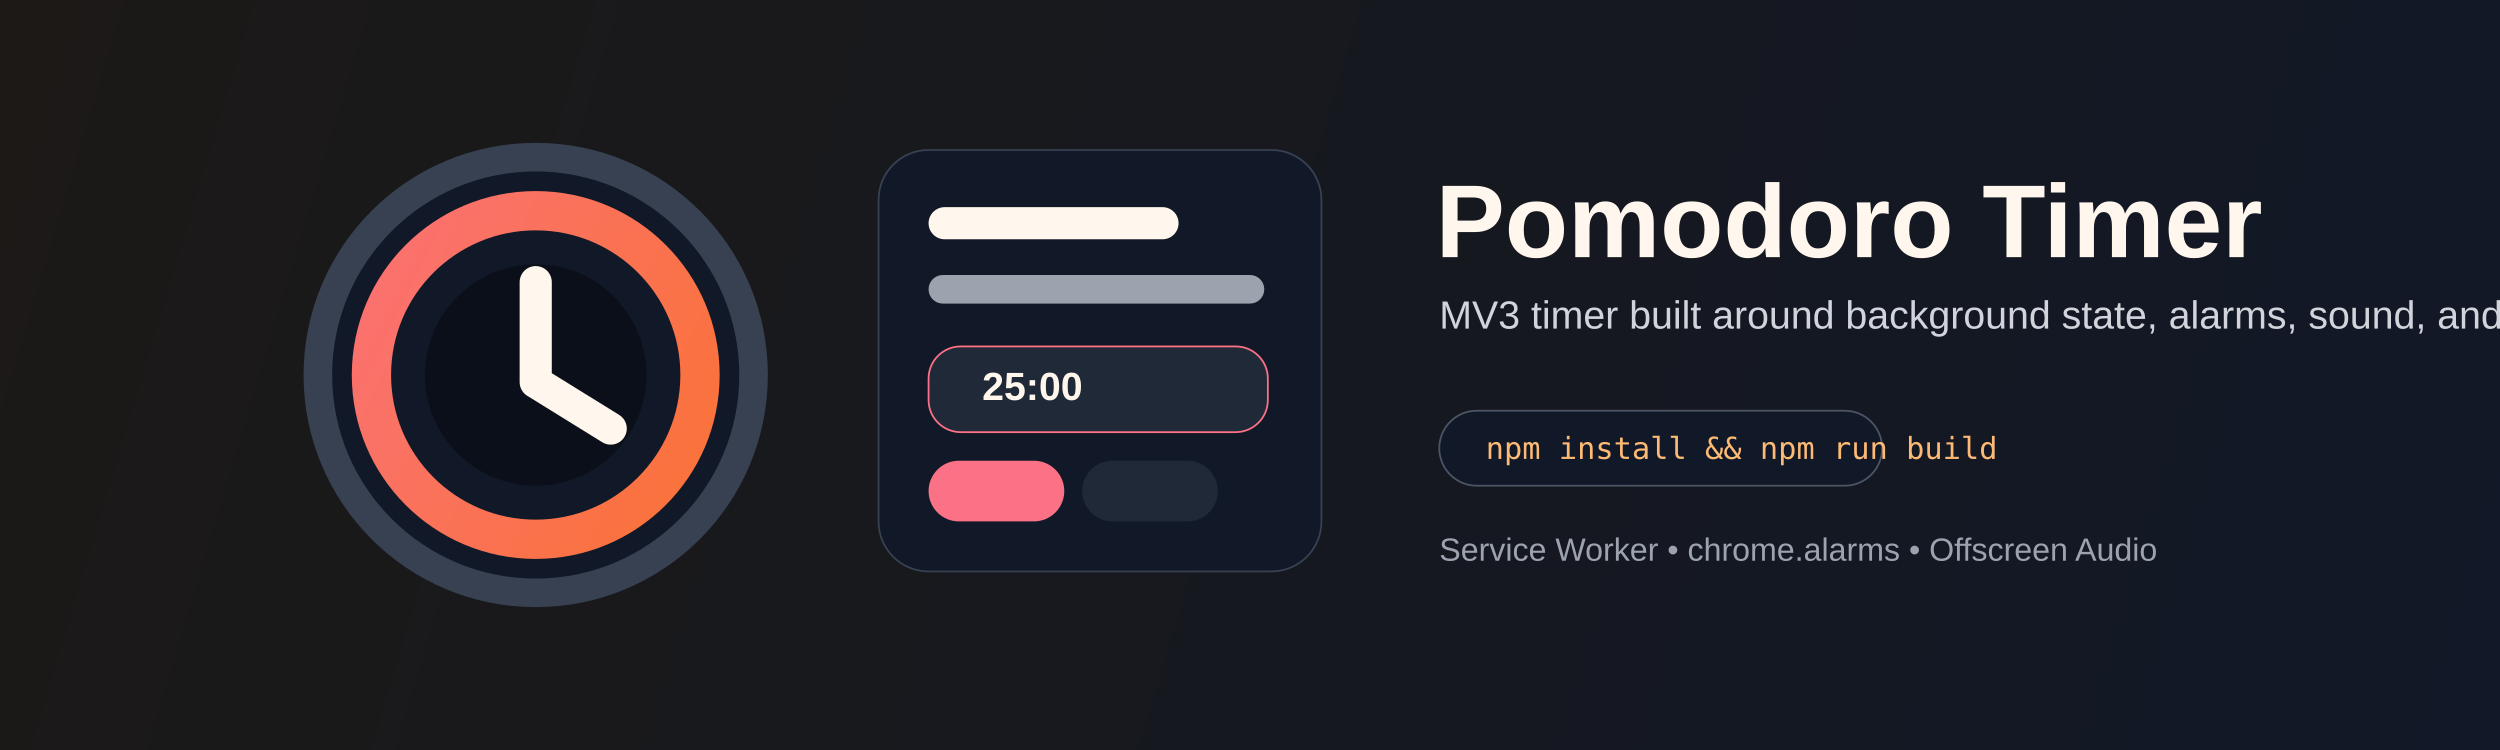
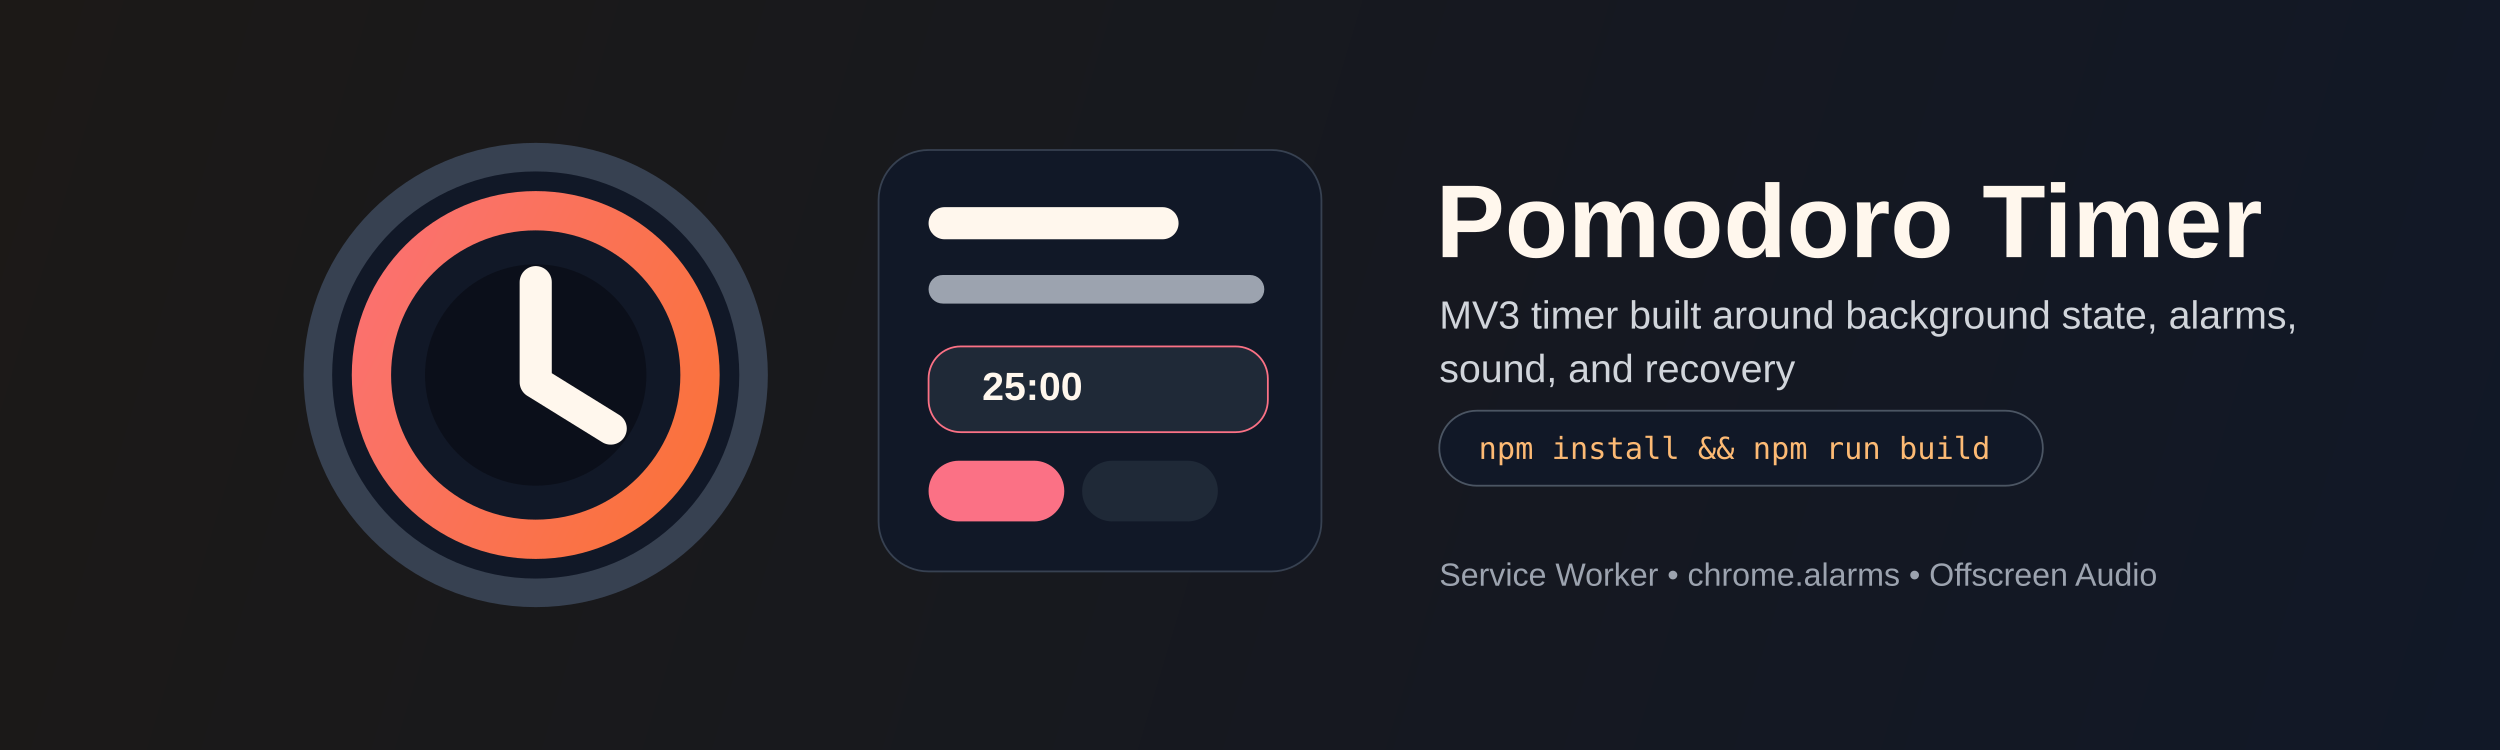
<svg xmlns="http://www.w3.org/2000/svg" width="1400" height="420" viewBox="0 0 1400 420" fill="none" role="img" aria-labelledby="title desc">
  <defs>
    <linearGradient id="bg" x1="0" y1="0" x2="1400" y2="420" gradientUnits="userSpaceOnUse">
      <stop stop-color="#1C1917" />
      <stop offset="1" stop-color="#111827" />
    </linearGradient>
    <linearGradient id="ring" x1="128" y1="108" x2="540" y2="312" gradientUnits="userSpaceOnUse">
      <stop stop-color="#FB7185" />
      <stop offset="1" stop-color="#F97316" />
    </linearGradient>
  </defs>
  <rect width="1400" height="420" fill="url(#bg)" />
  <circle cx="300" cy="210" r="122" fill="#111827" stroke="#374151" stroke-width="16" />
  <circle cx="300" cy="210" r="92" stroke="url(#ring)" stroke-width="22" />
  <circle cx="300" cy="210" r="62" fill="#0B0F1A" />
  <path d="M300 158V214L342 240" stroke="#FFF7ED" stroke-width="18" stroke-linecap="round" stroke-linejoin="round" />
  <rect x="492" y="84" width="248" height="236" rx="28" fill="#111827" stroke="#374151" />
  <rect x="520" y="116" width="140" height="18" rx="9" fill="#FFF7ED" />
  <rect x="520" y="154" width="188" height="16" rx="8" fill="#9CA3AF" />
  <rect x="520" y="194" width="190" height="48" rx="18" fill="#1F2937" stroke="#FB7185" />
  <text x="550" y="224" fill="#FFF7ED" font-family="Arial, sans-serif" font-size="22" font-weight="700">25:00</text>
  <rect x="520" y="258" width="76" height="34" rx="17" fill="#FB7185" />
  <rect x="606" y="258" width="76" height="34" rx="17" fill="#1F2937" />
  <text x="804" y="144" fill="#FFF7ED" font-family="Arial, sans-serif" font-size="58" font-weight="700">Pomodoro Timer</text>
-   <text x="806" y="184" fill="#D1D5DB" font-family="Arial, sans-serif" font-size="22">MV3 timer built around background state, alarms, sound, and recovery</text>
-   <rect x="806" y="230" width="248" height="42" rx="21" fill="#111827" stroke="#4B5563" />
-   <text x="832" y="257" fill="#FDBA74" font-family="Menlo, monospace" font-size="17">npm install &amp;&amp; npm run build</text>
-   <text x="806" y="314" fill="#9CA3AF" font-family="Arial, sans-serif" font-size="18">Service Worker  •  chrome.alarms  •  Offscreen Audio</text>
+   <text x="806" y="184" fill="#D1D5DB" font-family="Arial, sans-serif" font-size="22">
+     <tspan x="806" dy="0">MV3 timer built around background state, alarms,</tspan>
+     <tspan x="806" dy="30">sound, and recovery</tspan>
+   </text>
+   <rect x="806" y="230" width="338" height="42" rx="21" fill="#111827" stroke="#4B5563" />
+   <text x="828" y="257" fill="#FDBA74" font-family="Menlo, monospace" font-size="17">npm install &amp;&amp; npm run build</text>
+   <text x="806" y="328" fill="#9CA3AF" font-family="Arial, sans-serif" font-size="18">Service Worker  •  chrome.alarms  •  Offscreen Audio</text>
</svg>
